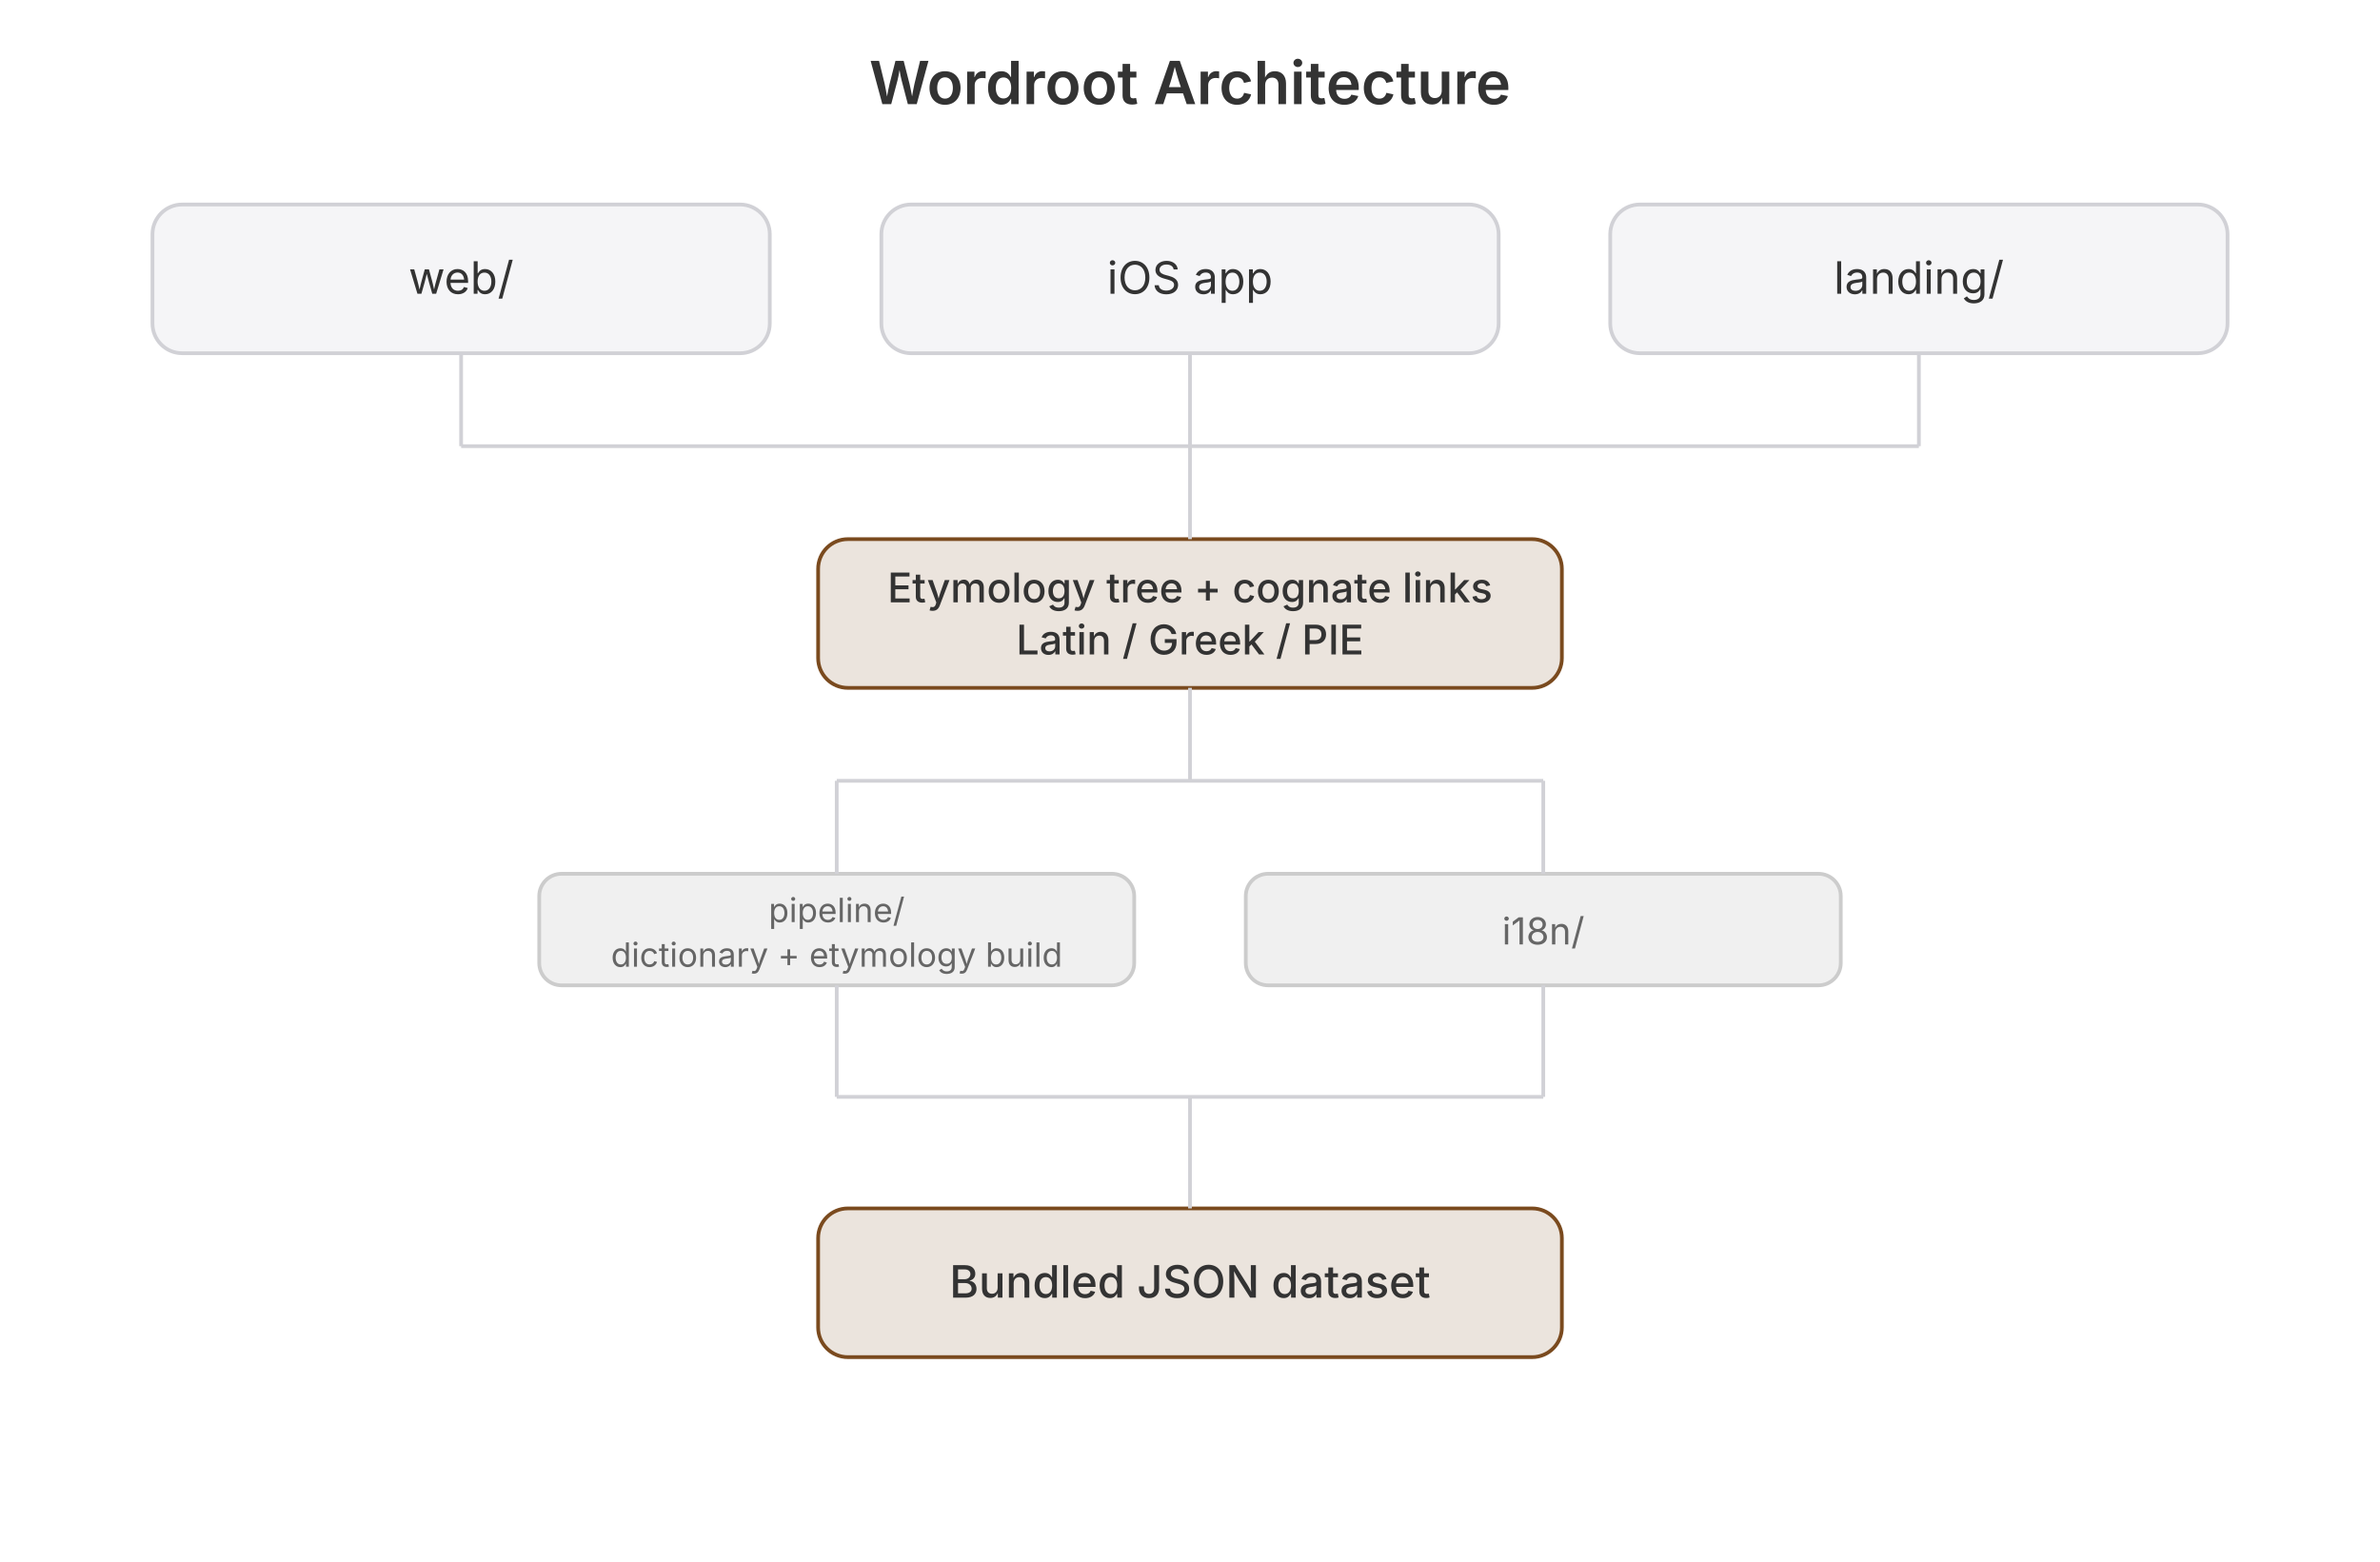
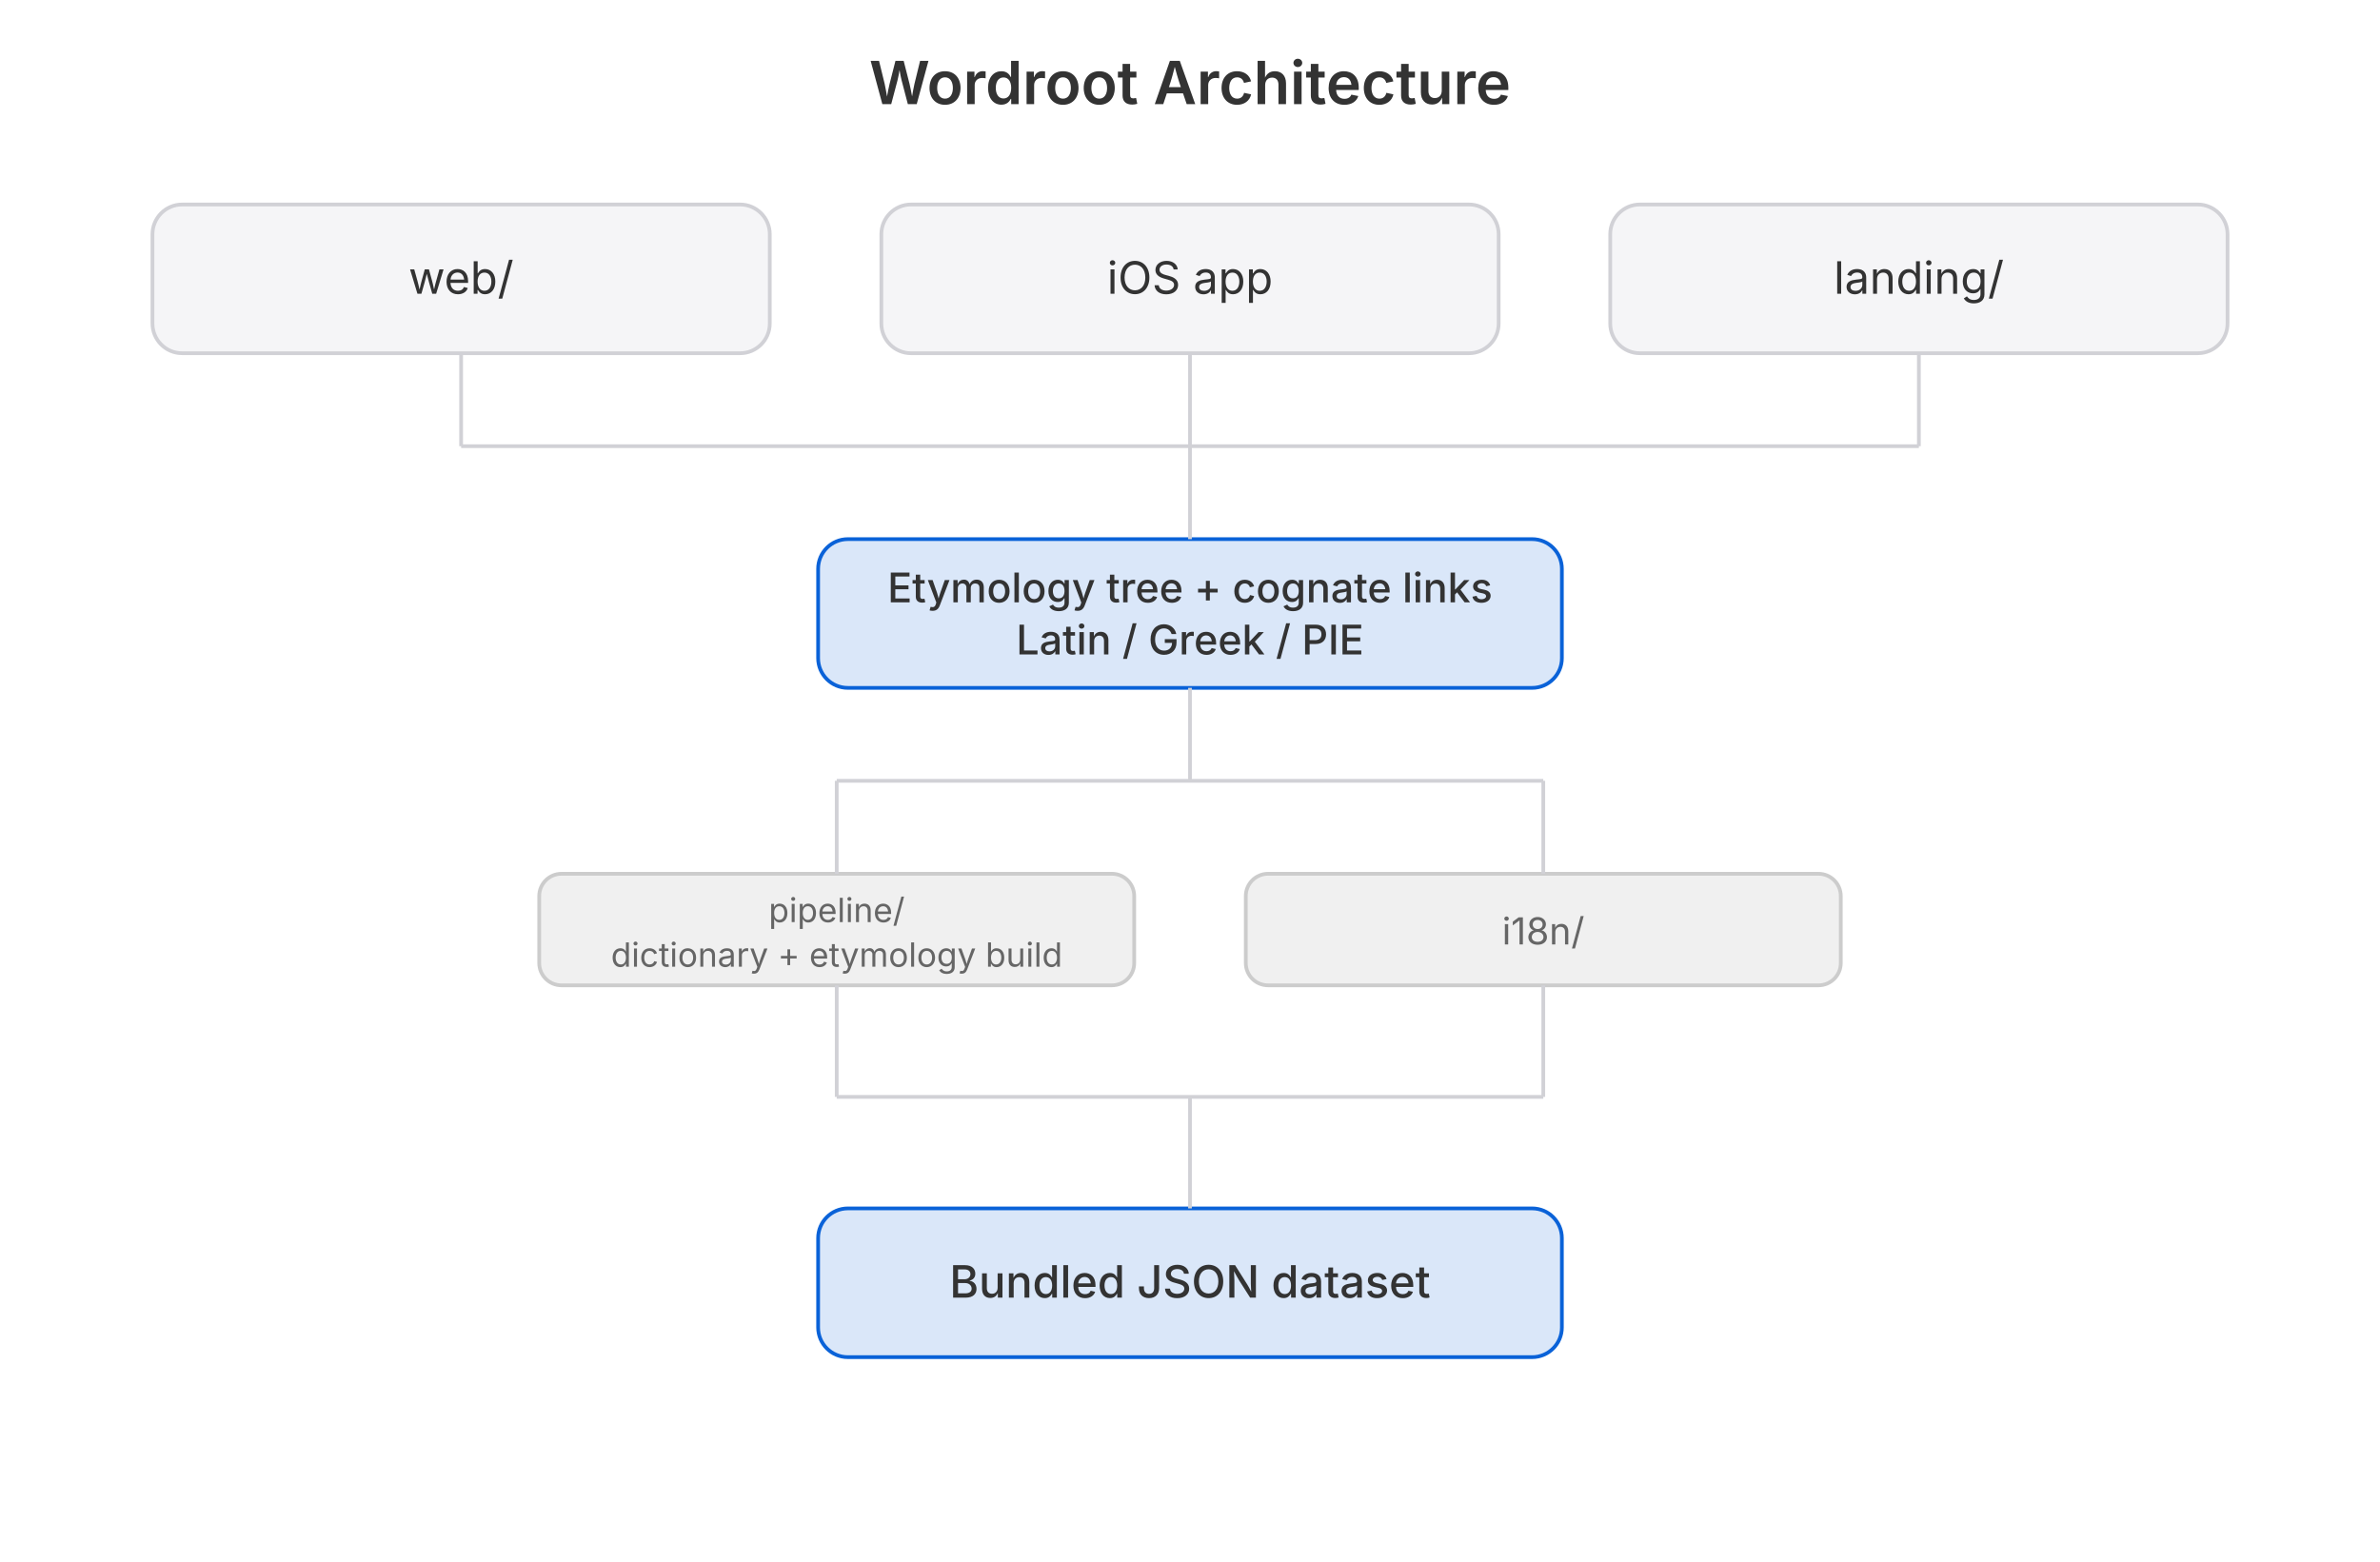
<svg xmlns="http://www.w3.org/2000/svg" width="640" height="420" style="background:#fff;font-family:-apple-system,BlinkMacSystemFont,sans-serif" viewBox="0 0 640 420">
  <text x="320" y="28" fill="#333" font-size="16" font-weight="600" text-anchor="middle">Wordroot Architecture</text>
  <rect width="166" height="40" x="41" y="55" fill="#f5f5f7" stroke="#d1d1d6" rx="8" />
  <text x="124" y="79" fill="#333" font-size="12" text-anchor="middle">web/</text>
  <rect width="166" height="40" x="237" y="55" fill="#f5f5f7" stroke="#d1d1d6" rx="8" />
  <text x="320" y="79" fill="#333" font-size="12" text-anchor="middle">iOS app</text>
  <rect width="166" height="40" x="433" y="55" fill="#f5f5f7" stroke="#d1d1d6" rx="8" />
  <text x="516" y="79" fill="#333" font-size="12" text-anchor="middle">landing/</text>
-   <rect width="200" height="40" x="220" y="145" fill="#7a4a1e" fill-opacity=".15" stroke="#7a4a1e" rx="8" />
+   <rect width="200" height="40" x="220" y="145" fill="#0a62d8" fill-opacity=".15" stroke="#0a62d8" rx="8" />
  <text x="320" y="162" fill="#333" font-size="11" font-weight="500" text-anchor="middle">Etymology tree + cognate links</text>
  <text x="320" y="176" fill="#333" font-size="11" font-weight="500" text-anchor="middle">Latin / Greek / PIE</text>
  <rect width="160" height="30" x="145" y="235" fill="#f0f0f0" stroke="#ccc" rx="6" />
  <text x="225" y="248" fill="#666" font-size="9" text-anchor="middle">pipeline/</text>
  <text x="225" y="260" fill="#666" font-size="9" text-anchor="middle">dictionary + etymology build</text>
  <rect width="160" height="30" x="335" y="235" fill="#f0f0f0" stroke="#ccc" rx="6" />
  <text x="415" y="254" fill="#666" font-size="10" text-anchor="middle">i18n/</text>
-   <rect width="200" height="40" x="220" y="325" fill="#7a4a1e" fill-opacity=".15" stroke="#7a4a1e" rx="8" />
+   <rect width="200" height="40" x="220" y="325" fill="#0a62d8" fill-opacity=".15" stroke="#0a62d8" rx="8" />
  <text x="320" y="349" fill="#333" font-size="12" font-weight="500" text-anchor="middle">Bundled JSON dataset</text>
  <path stroke="#d1d1d6" fill="none" d="M124 95v25M320 95v25M516 95v25M124 120H516M320 120V145M320 185V210M225 210v25M415 210v25M225 210H415M225 265v30M415 265v30M225 295H415M320 295V325" />
</svg>
